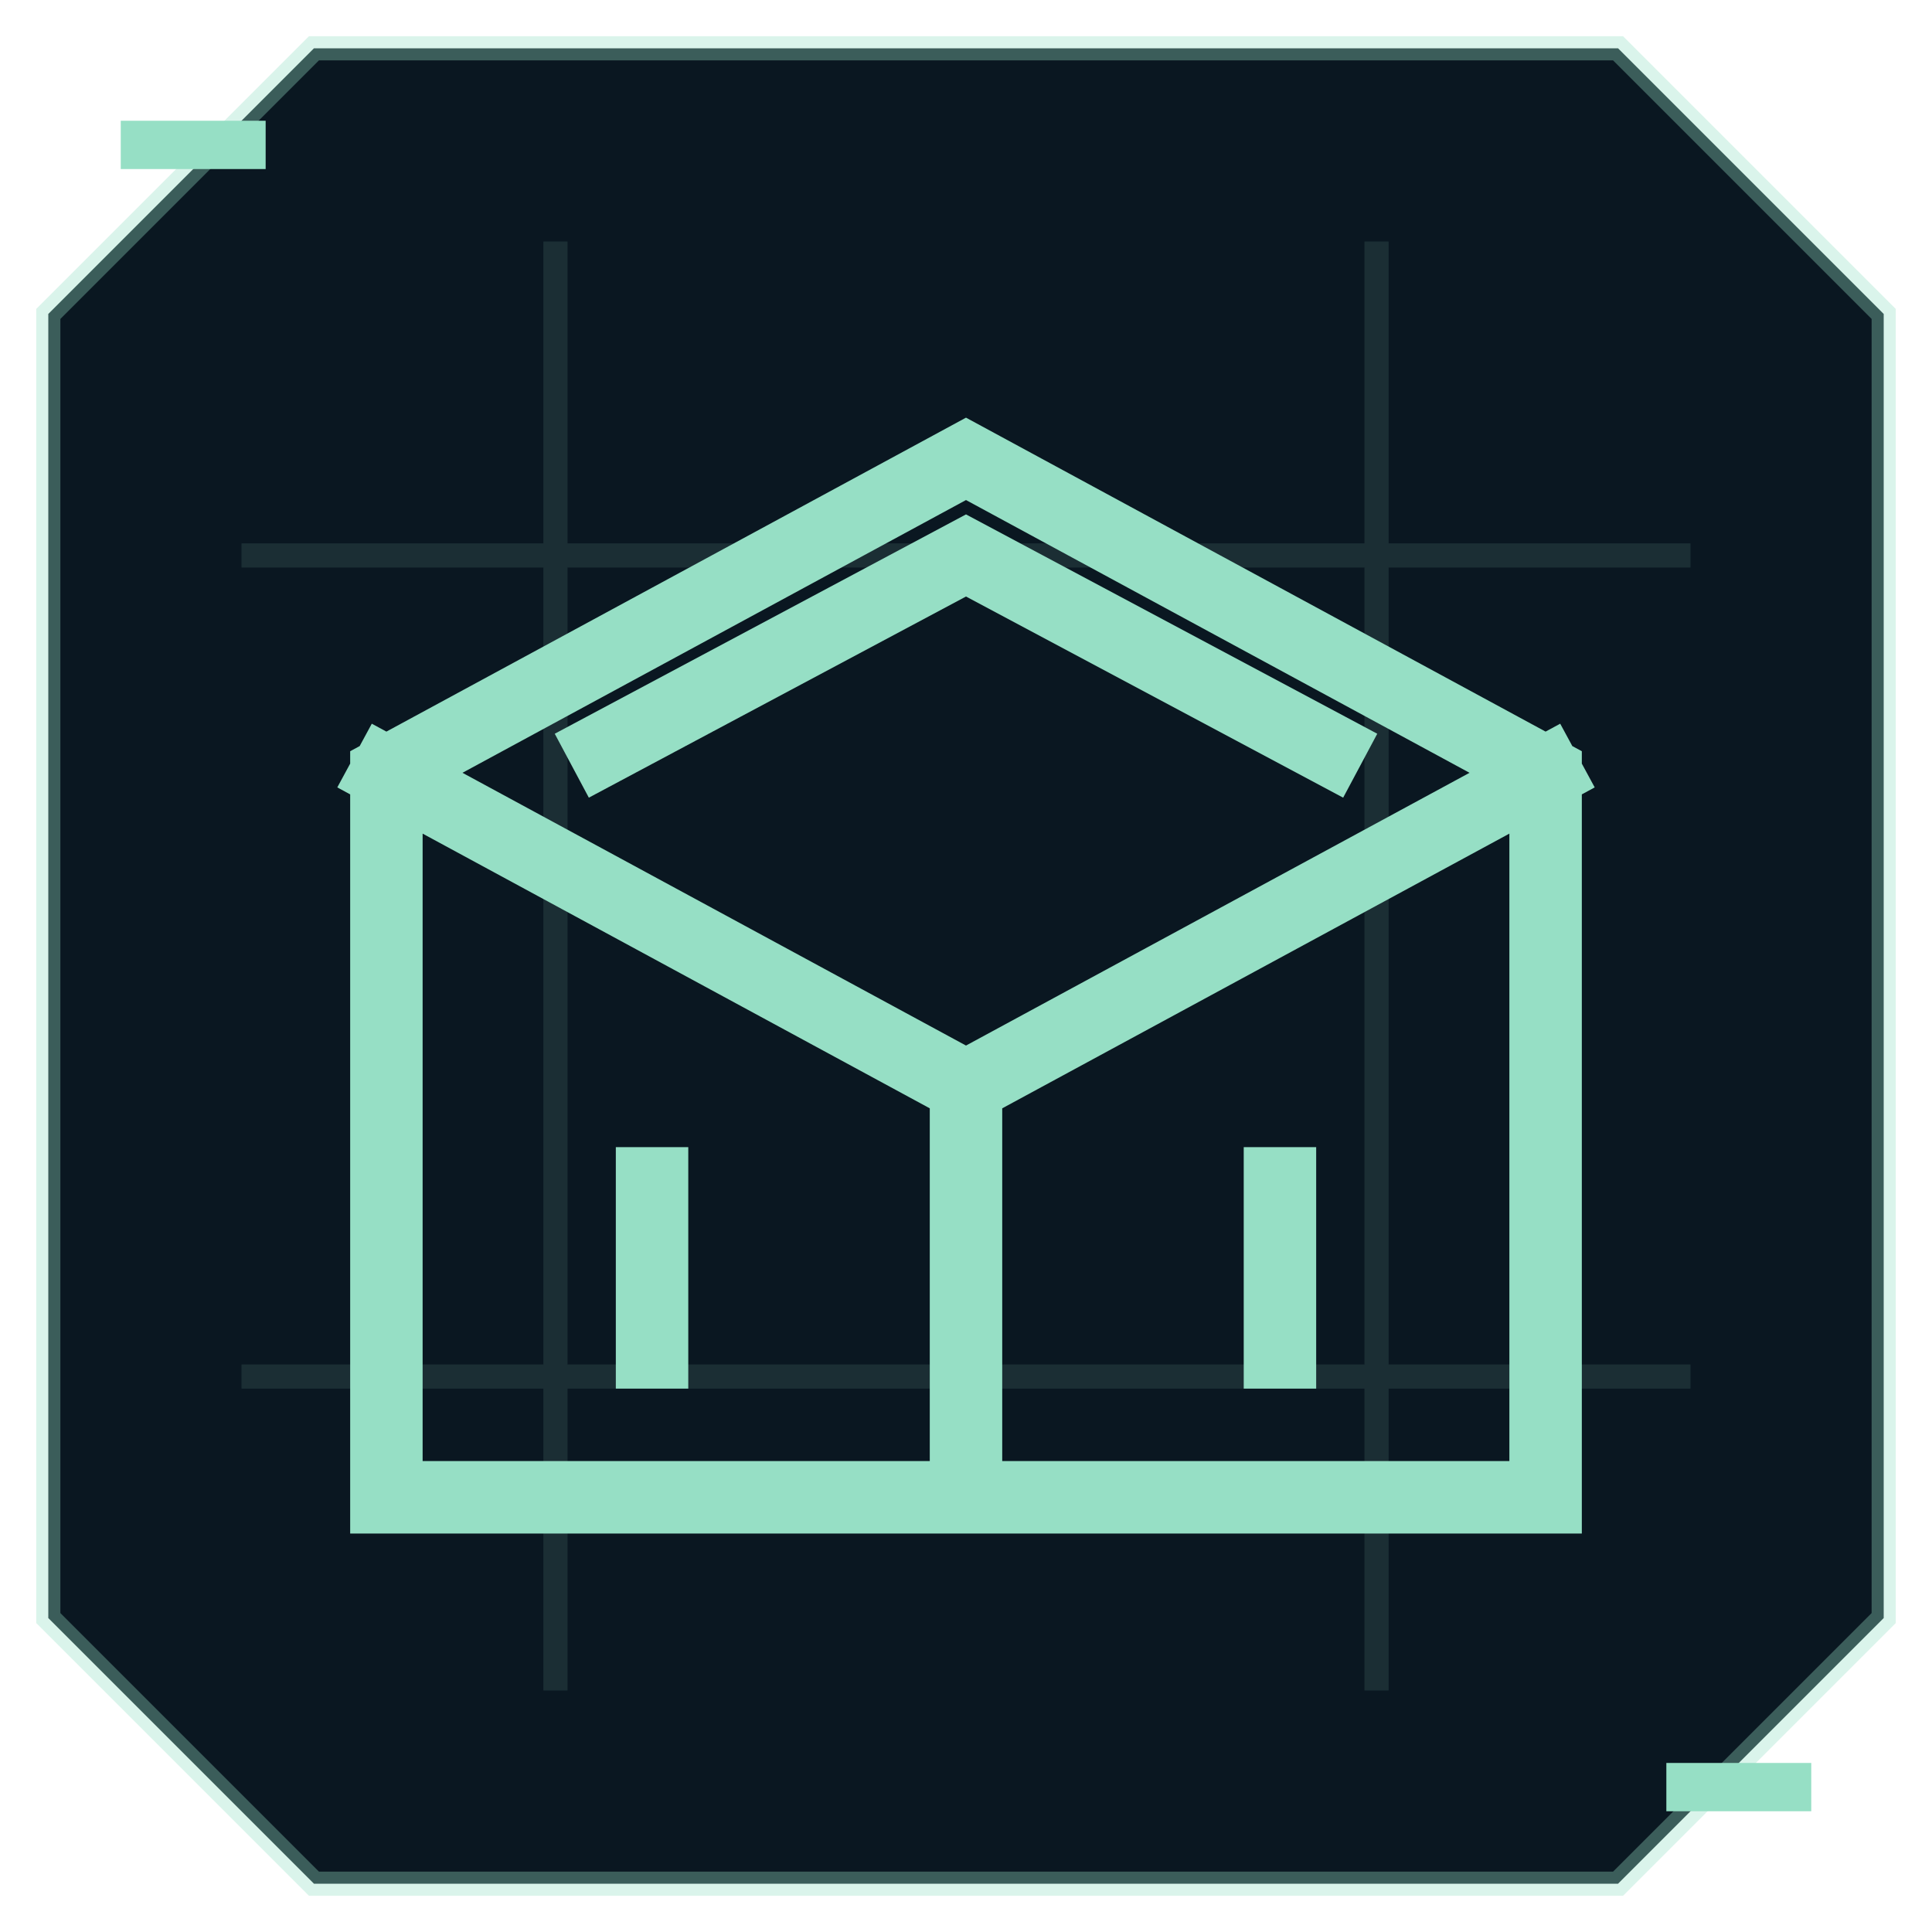
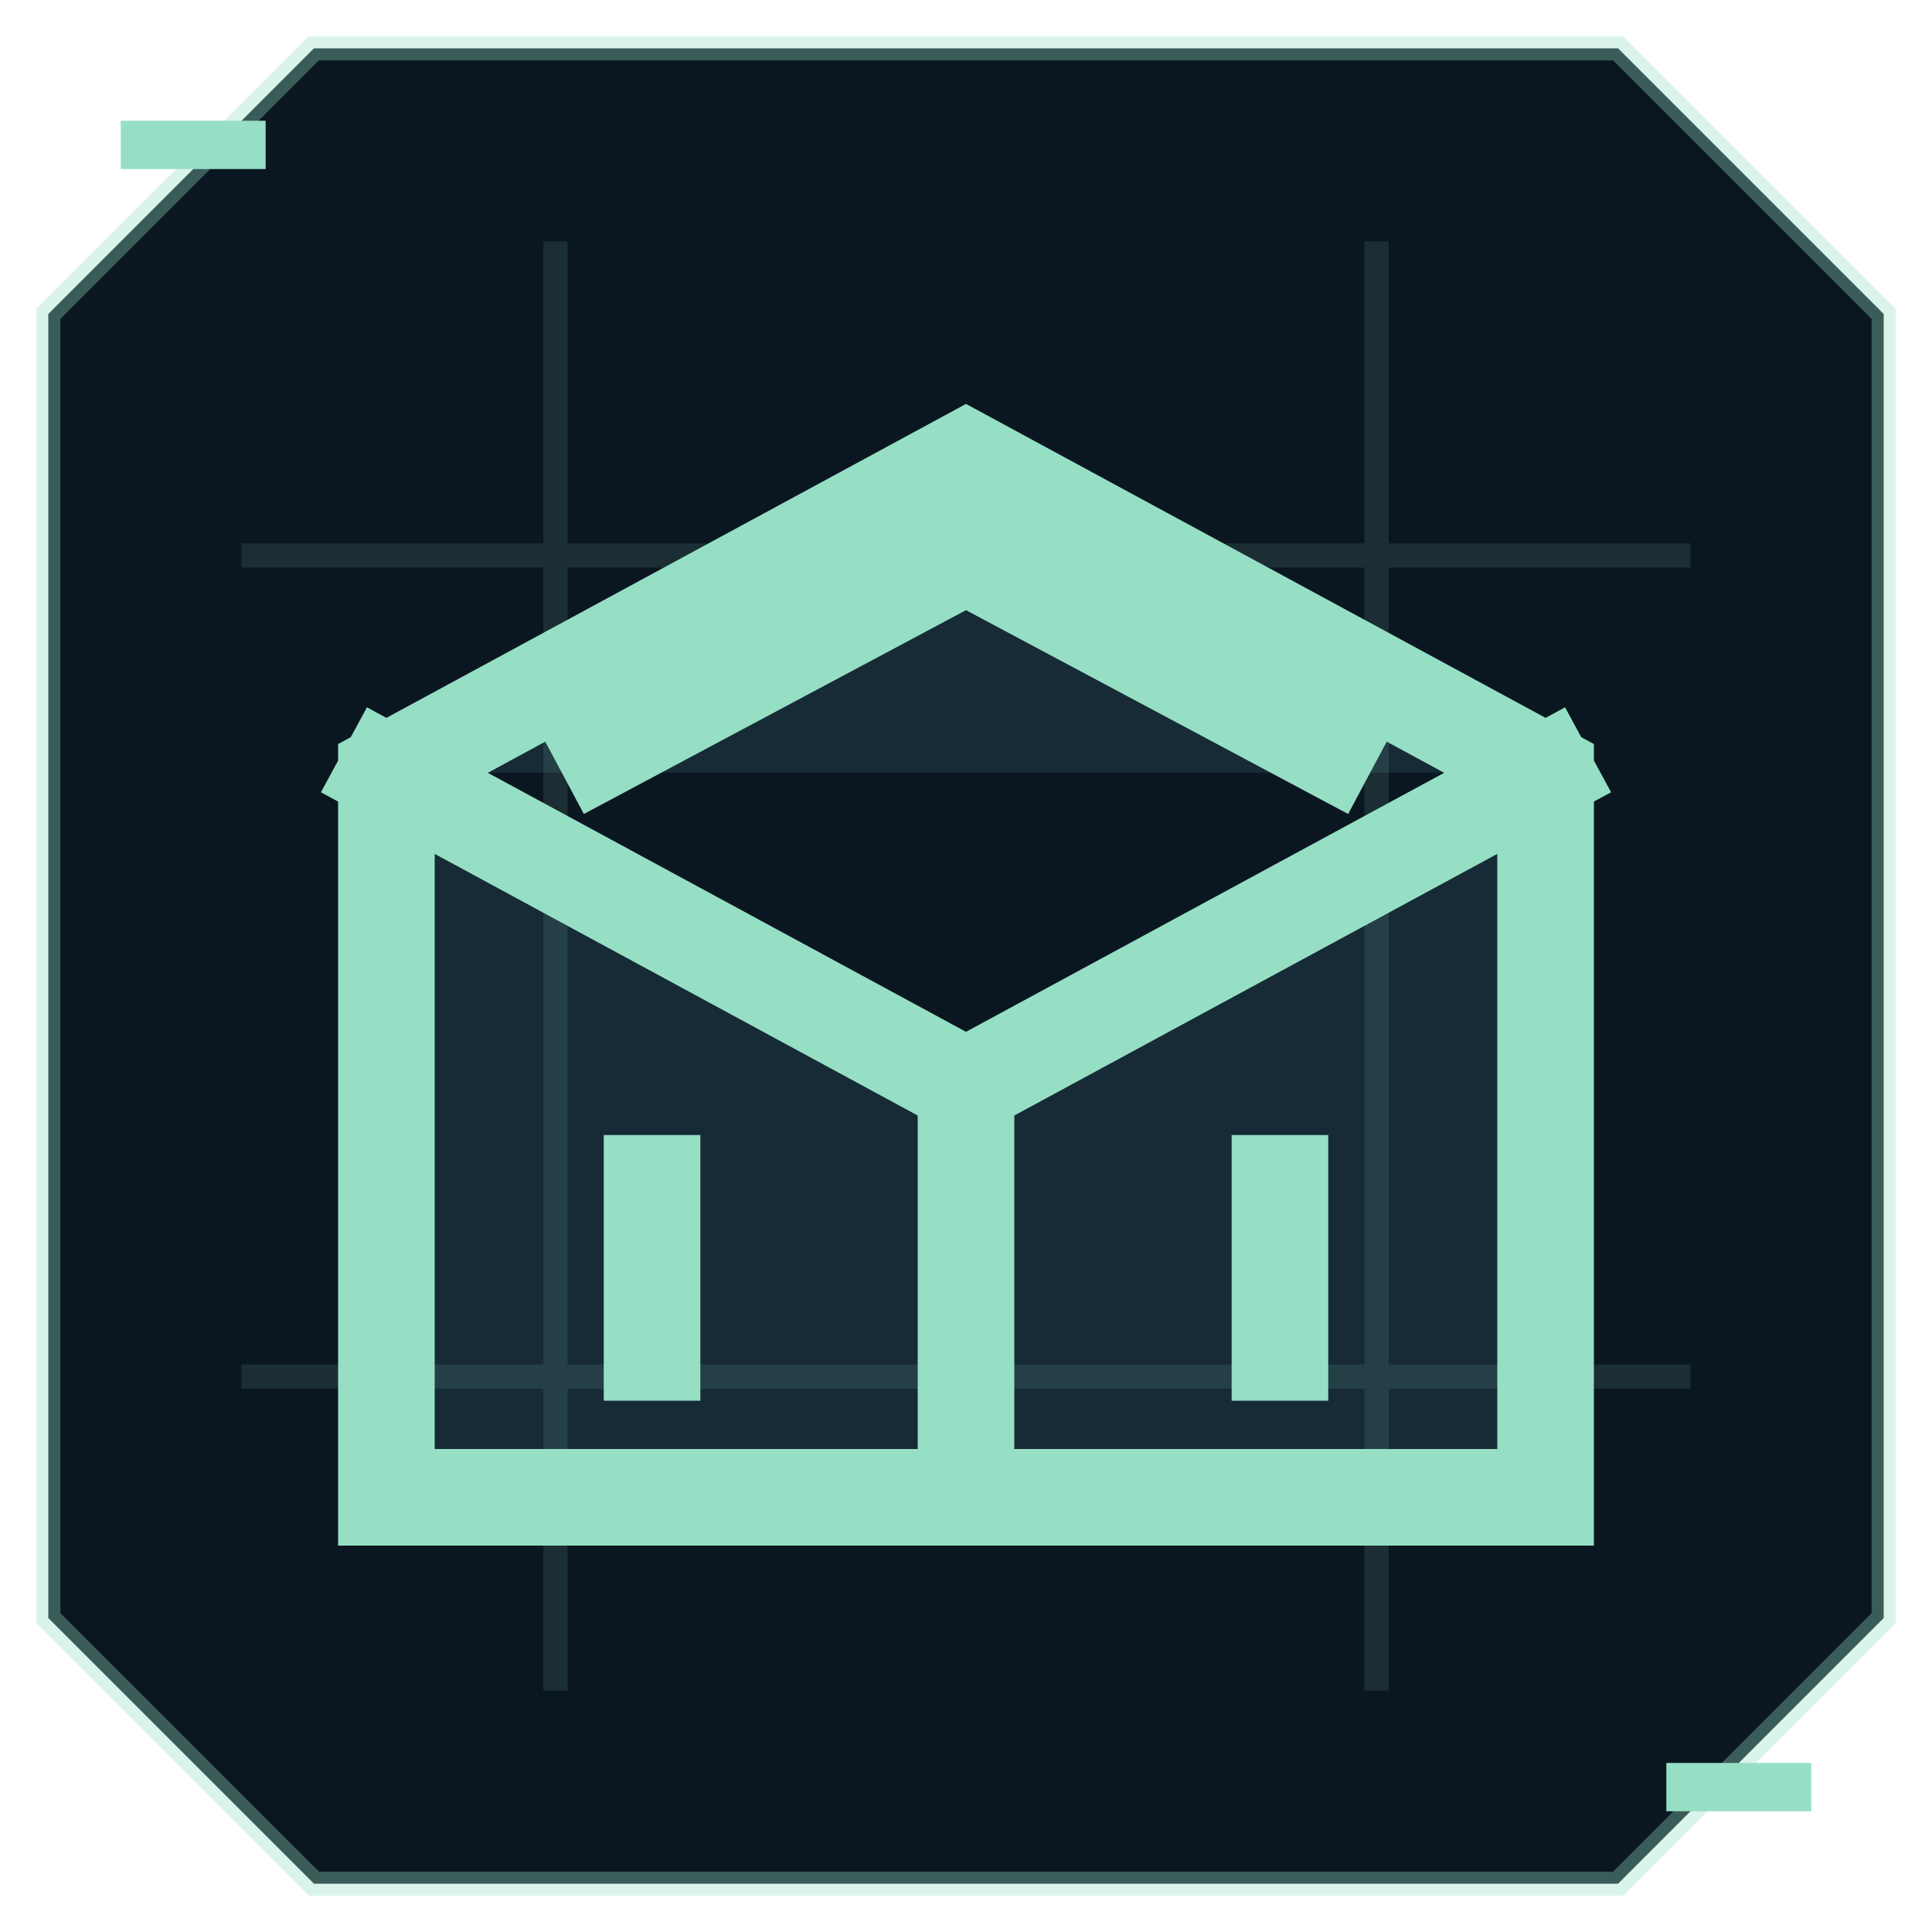
<svg xmlns="http://www.w3.org/2000/svg" width="80" height="80" viewBox="0 0 80 80">
  <path fill="#0a1721" stroke="#96dfc5" stroke-opacity=".35" d="M13 2h54l11 11v54L67 78H13L2 67V13z" />
  <path fill="none" stroke="#96dfc5" stroke-opacity=".12" d="M10 23h60M10 57h60M23 10v60M57 10v60" />
-   <g transform="translate(8 8)" stroke="#96dfc5" fill="none" stroke-width="3" stroke-linecap="square" stroke-linejoin="miter">
+   <g transform="translate(8 8)" stroke="#96dfc5" fill="#83d8f31a" stroke-width="4" stroke-linecap="square" stroke-linejoin="miter">
    <path d="M8 24l24-13 24 13v30H8zM8 24l24 13 24-13M32 37v17M17 23l15-8 15 8M19 41v7m26-7v7" />
  </g>
  <path fill="#96dfc5" d="M5 5h6v2H5zm64 68h6v2h-6z" />
</svg>
